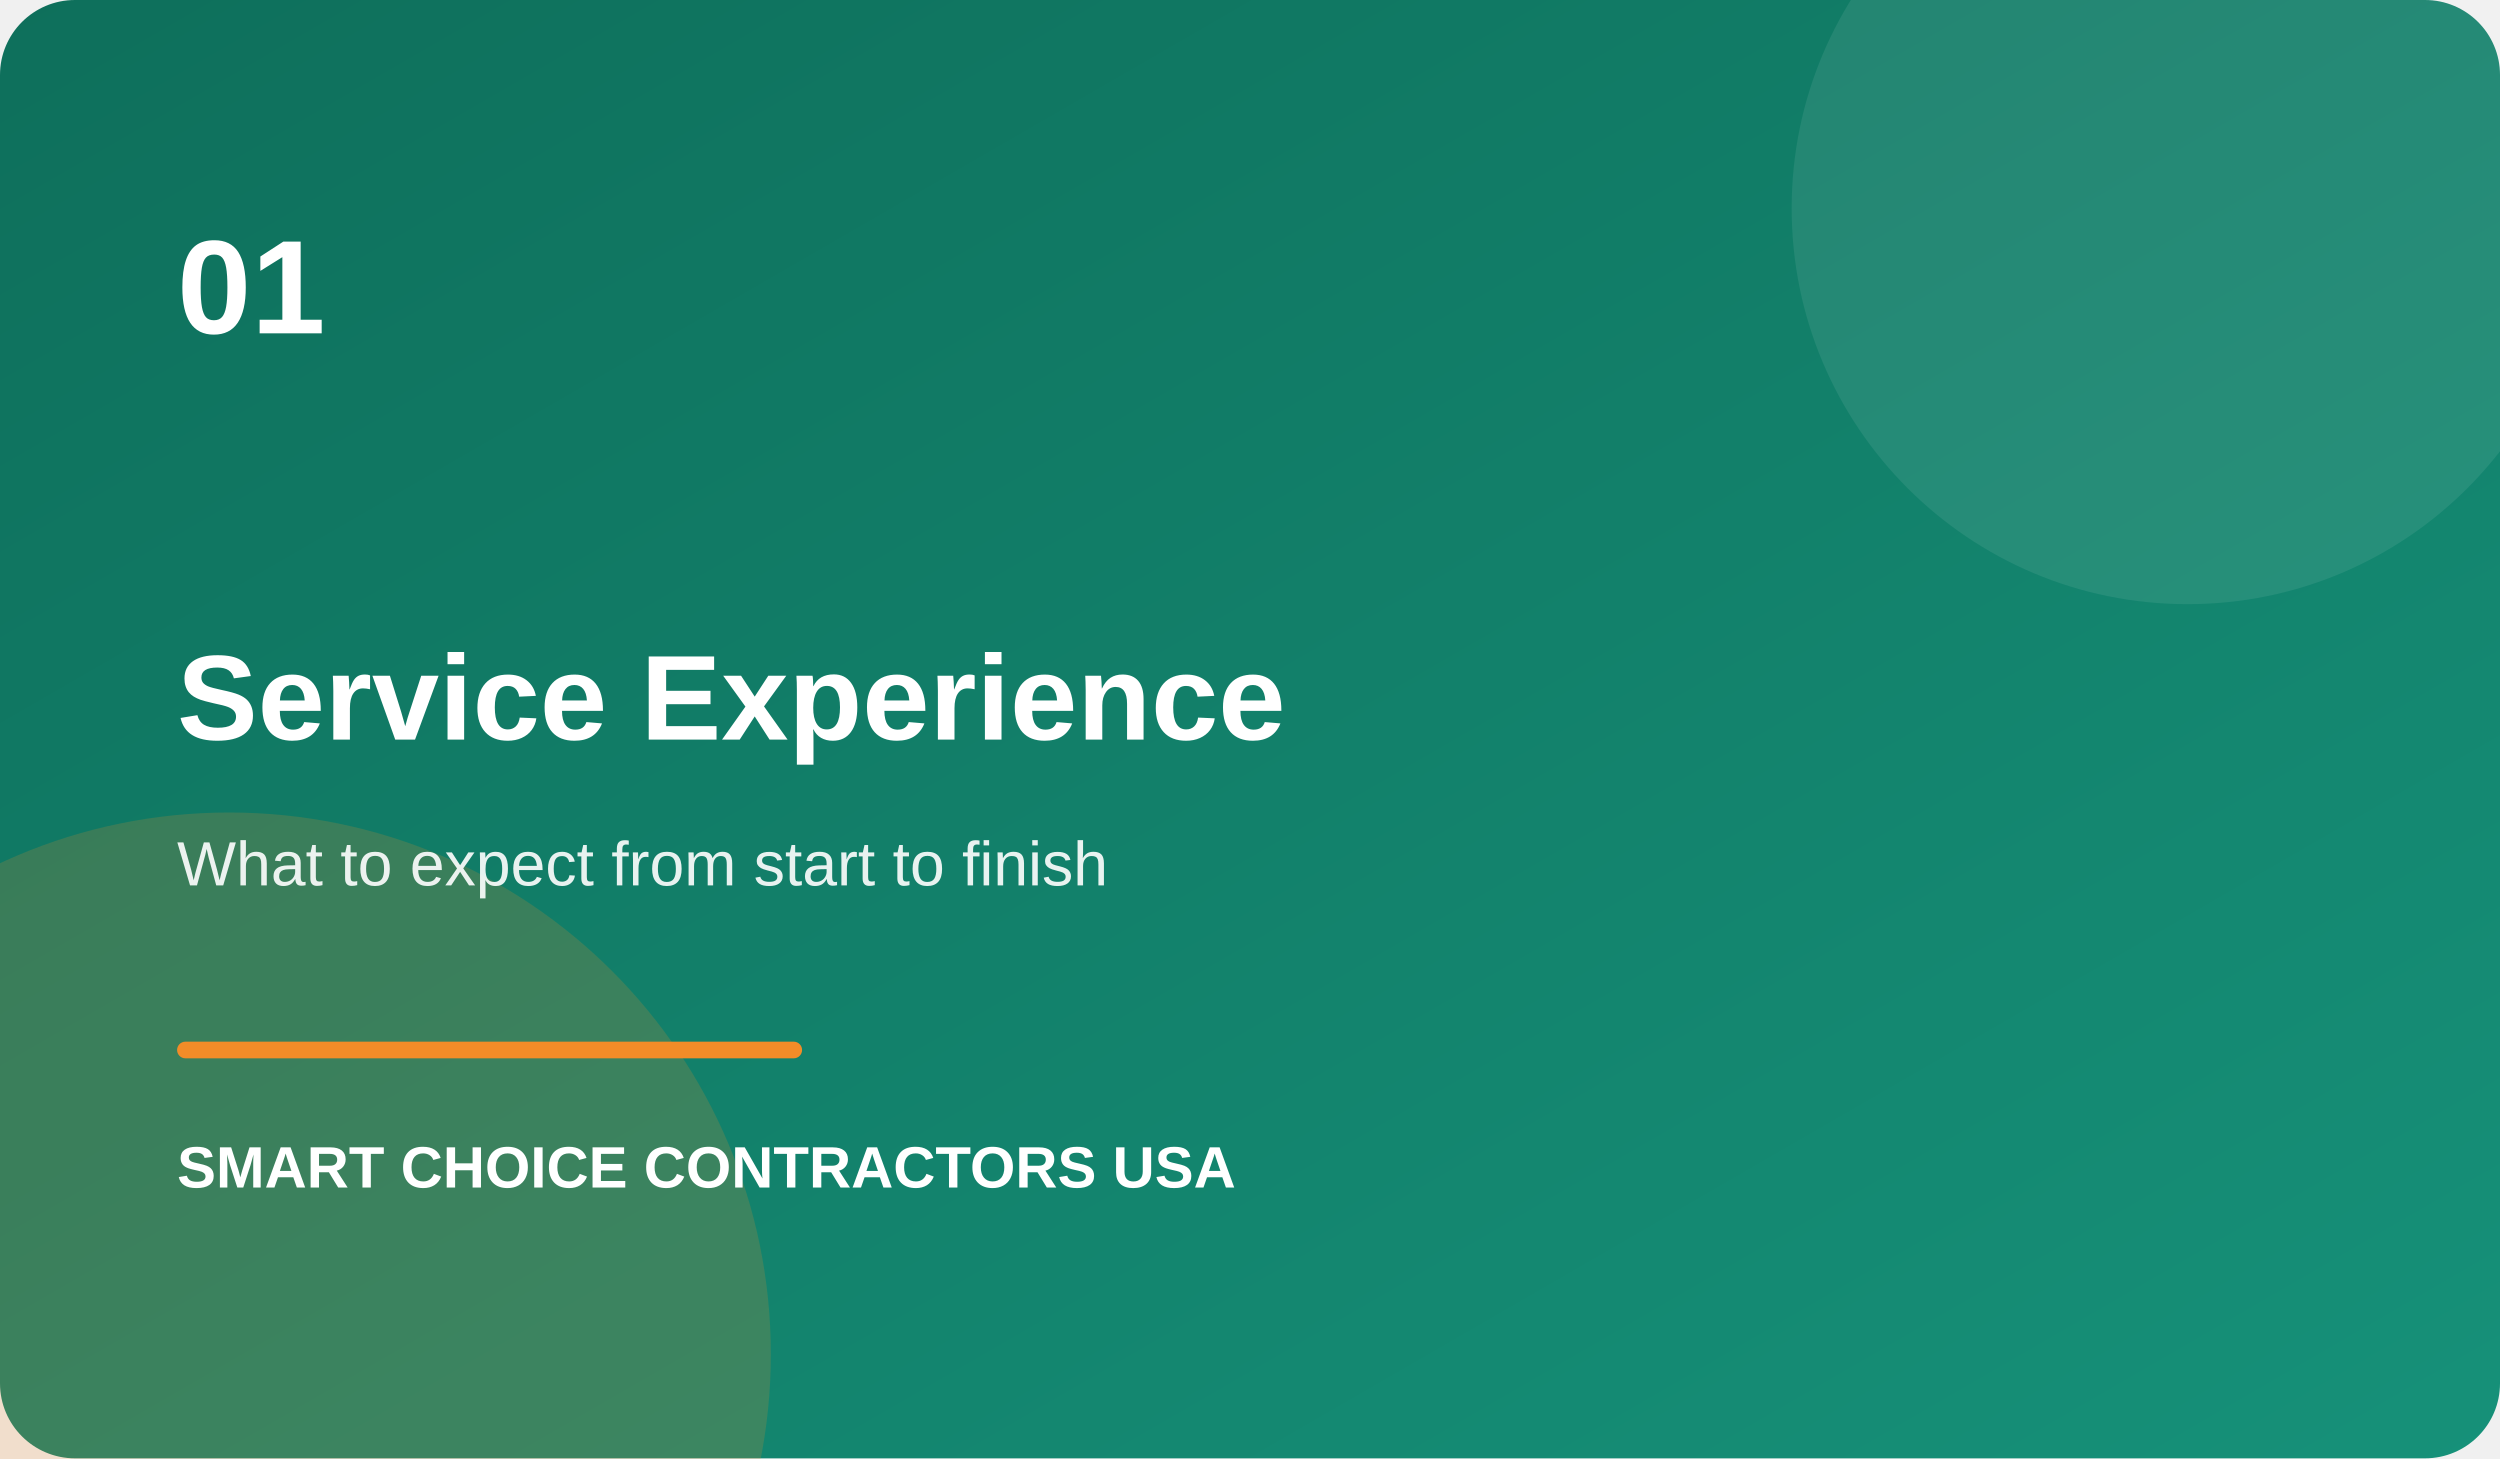
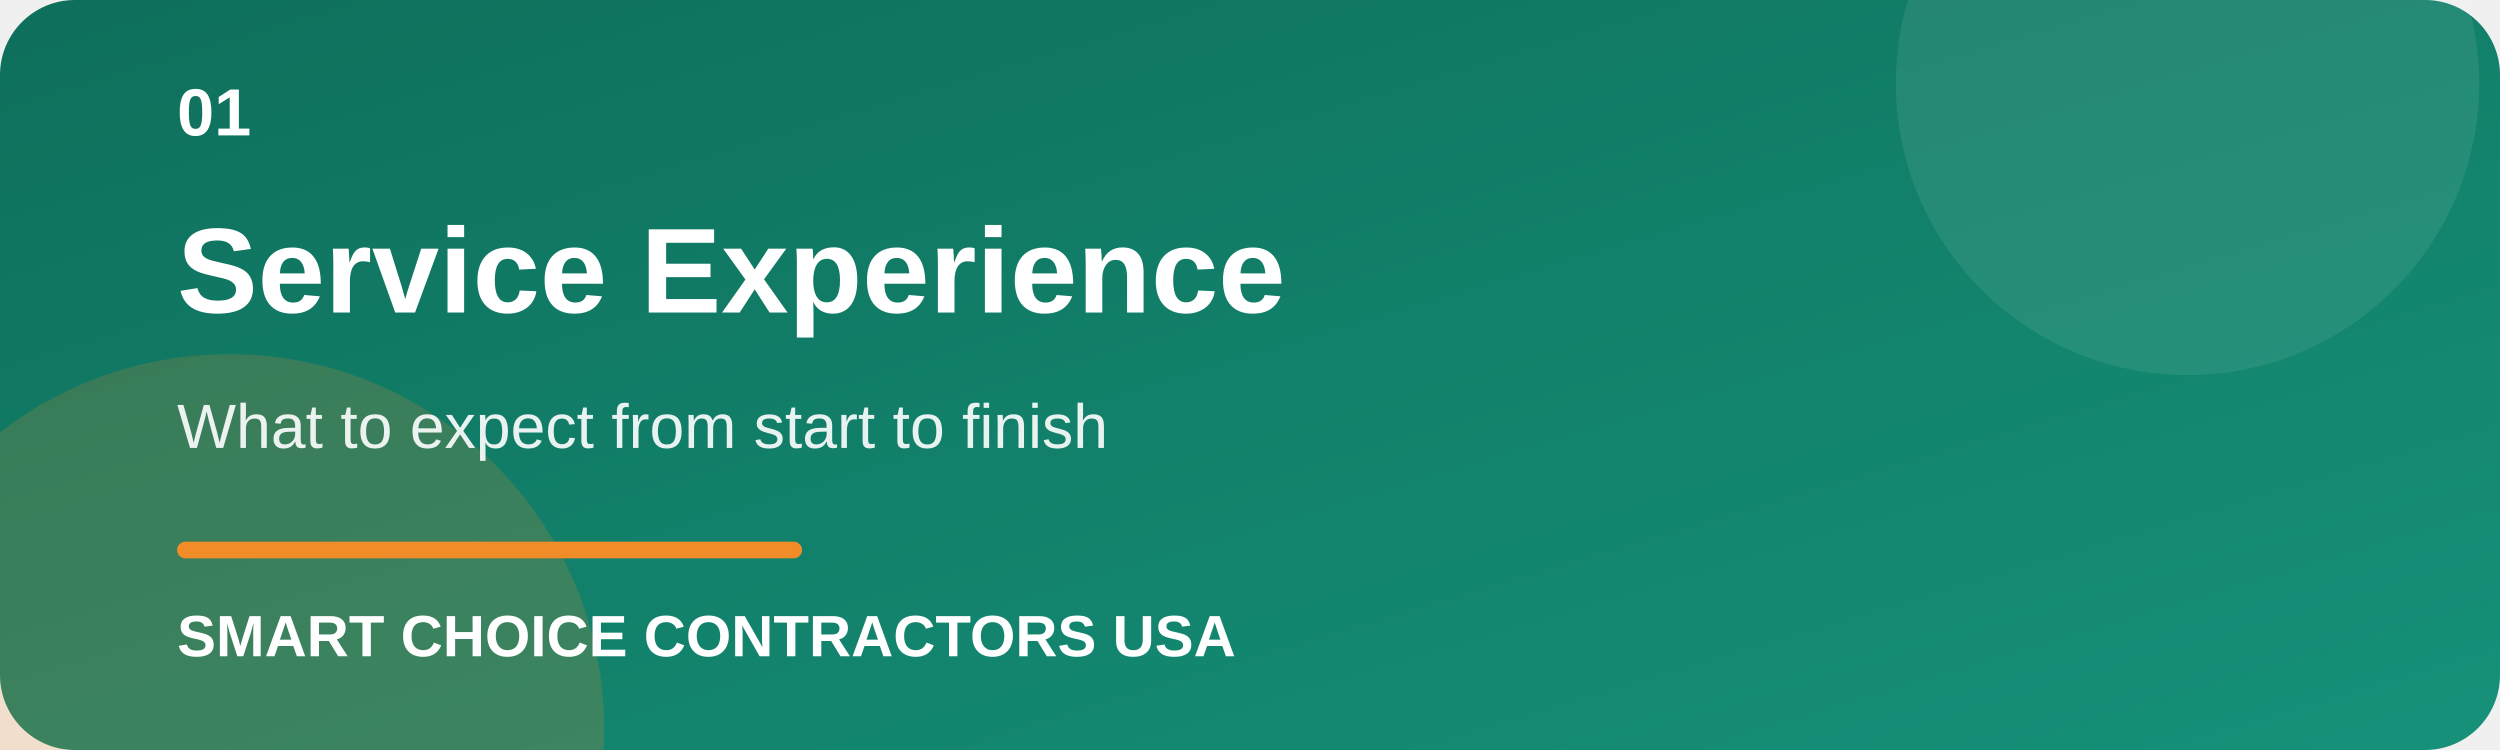
- <svg xmlns="http://www.w3.org/2000/svg" width="1200" height="700" viewBox="0 0 1200 700">
+ <svg xmlns="http://www.w3.org/2000/svg" width="1200" height="360" viewBox="0 0 1200 360">
  <defs>
    <linearGradient id="g" x1="0" y1="0" x2="1" y2="1">
      <stop stop-color="#0E6F5B" />
      <stop offset="1" stop-color="#169179" />
    </linearGradient>
  </defs>
-   <rect width="1200" height="700" rx="36" fill="url(#g)" />
-   <circle cx="1050" cy="100" r="190" fill="#fff" opacity=".08" />
-   <circle cx="110" cy="650" r="260" fill="#F28C28" opacity=".18" />
-   <text x="85" y="160" font-family="Arial,sans-serif" font-size="64" fill="#fff" font-weight="700">01</text>
-   <text x="85" y="355" font-family="Arial,sans-serif" font-size="58" fill="#fff" font-weight="800">Service Experience</text>
-   <text x="85" y="425" font-family="Arial,sans-serif" font-size="30" fill="#fff" opacity=".9">What to expect from start to finish</text>
-   <rect x="85" y="500" width="300" height="8" rx="4" fill="#F28C28" />
-   <text x="85" y="570" font-family="Arial,sans-serif" font-size="28" fill="#fff" font-weight="700">SMART CHOICE CONTRACTORS USA</text>
+   <rect width="1200" height="360" rx="36" fill="url(#g)" />
+   <circle cx="1050" cy="40" r="140" fill="#fff" opacity=".08" />
+   <circle cx="110" cy="350" r="180" fill="#F28C28" opacity=".18" />
+   <text x="85" y="65" font-family="Arial,sans-serif" font-size="32" fill="#fff" font-weight="700">01</text>
+   <text x="85" y="150" font-family="Arial,sans-serif" font-size="58" fill="#fff" font-weight="800">Service Experience</text>
+   <text x="85" y="215" font-family="Arial,sans-serif" font-size="30" fill="#fff" opacity=".9">What to expect from start to finish</text>
+   <rect x="85" y="260" width="300" height="8" rx="4" fill="#F28C28" />
+   <text x="85" y="315" font-family="Arial,sans-serif" font-size="28" fill="#fff" font-weight="700">SMART CHOICE CONTRACTORS USA</text>
</svg>
